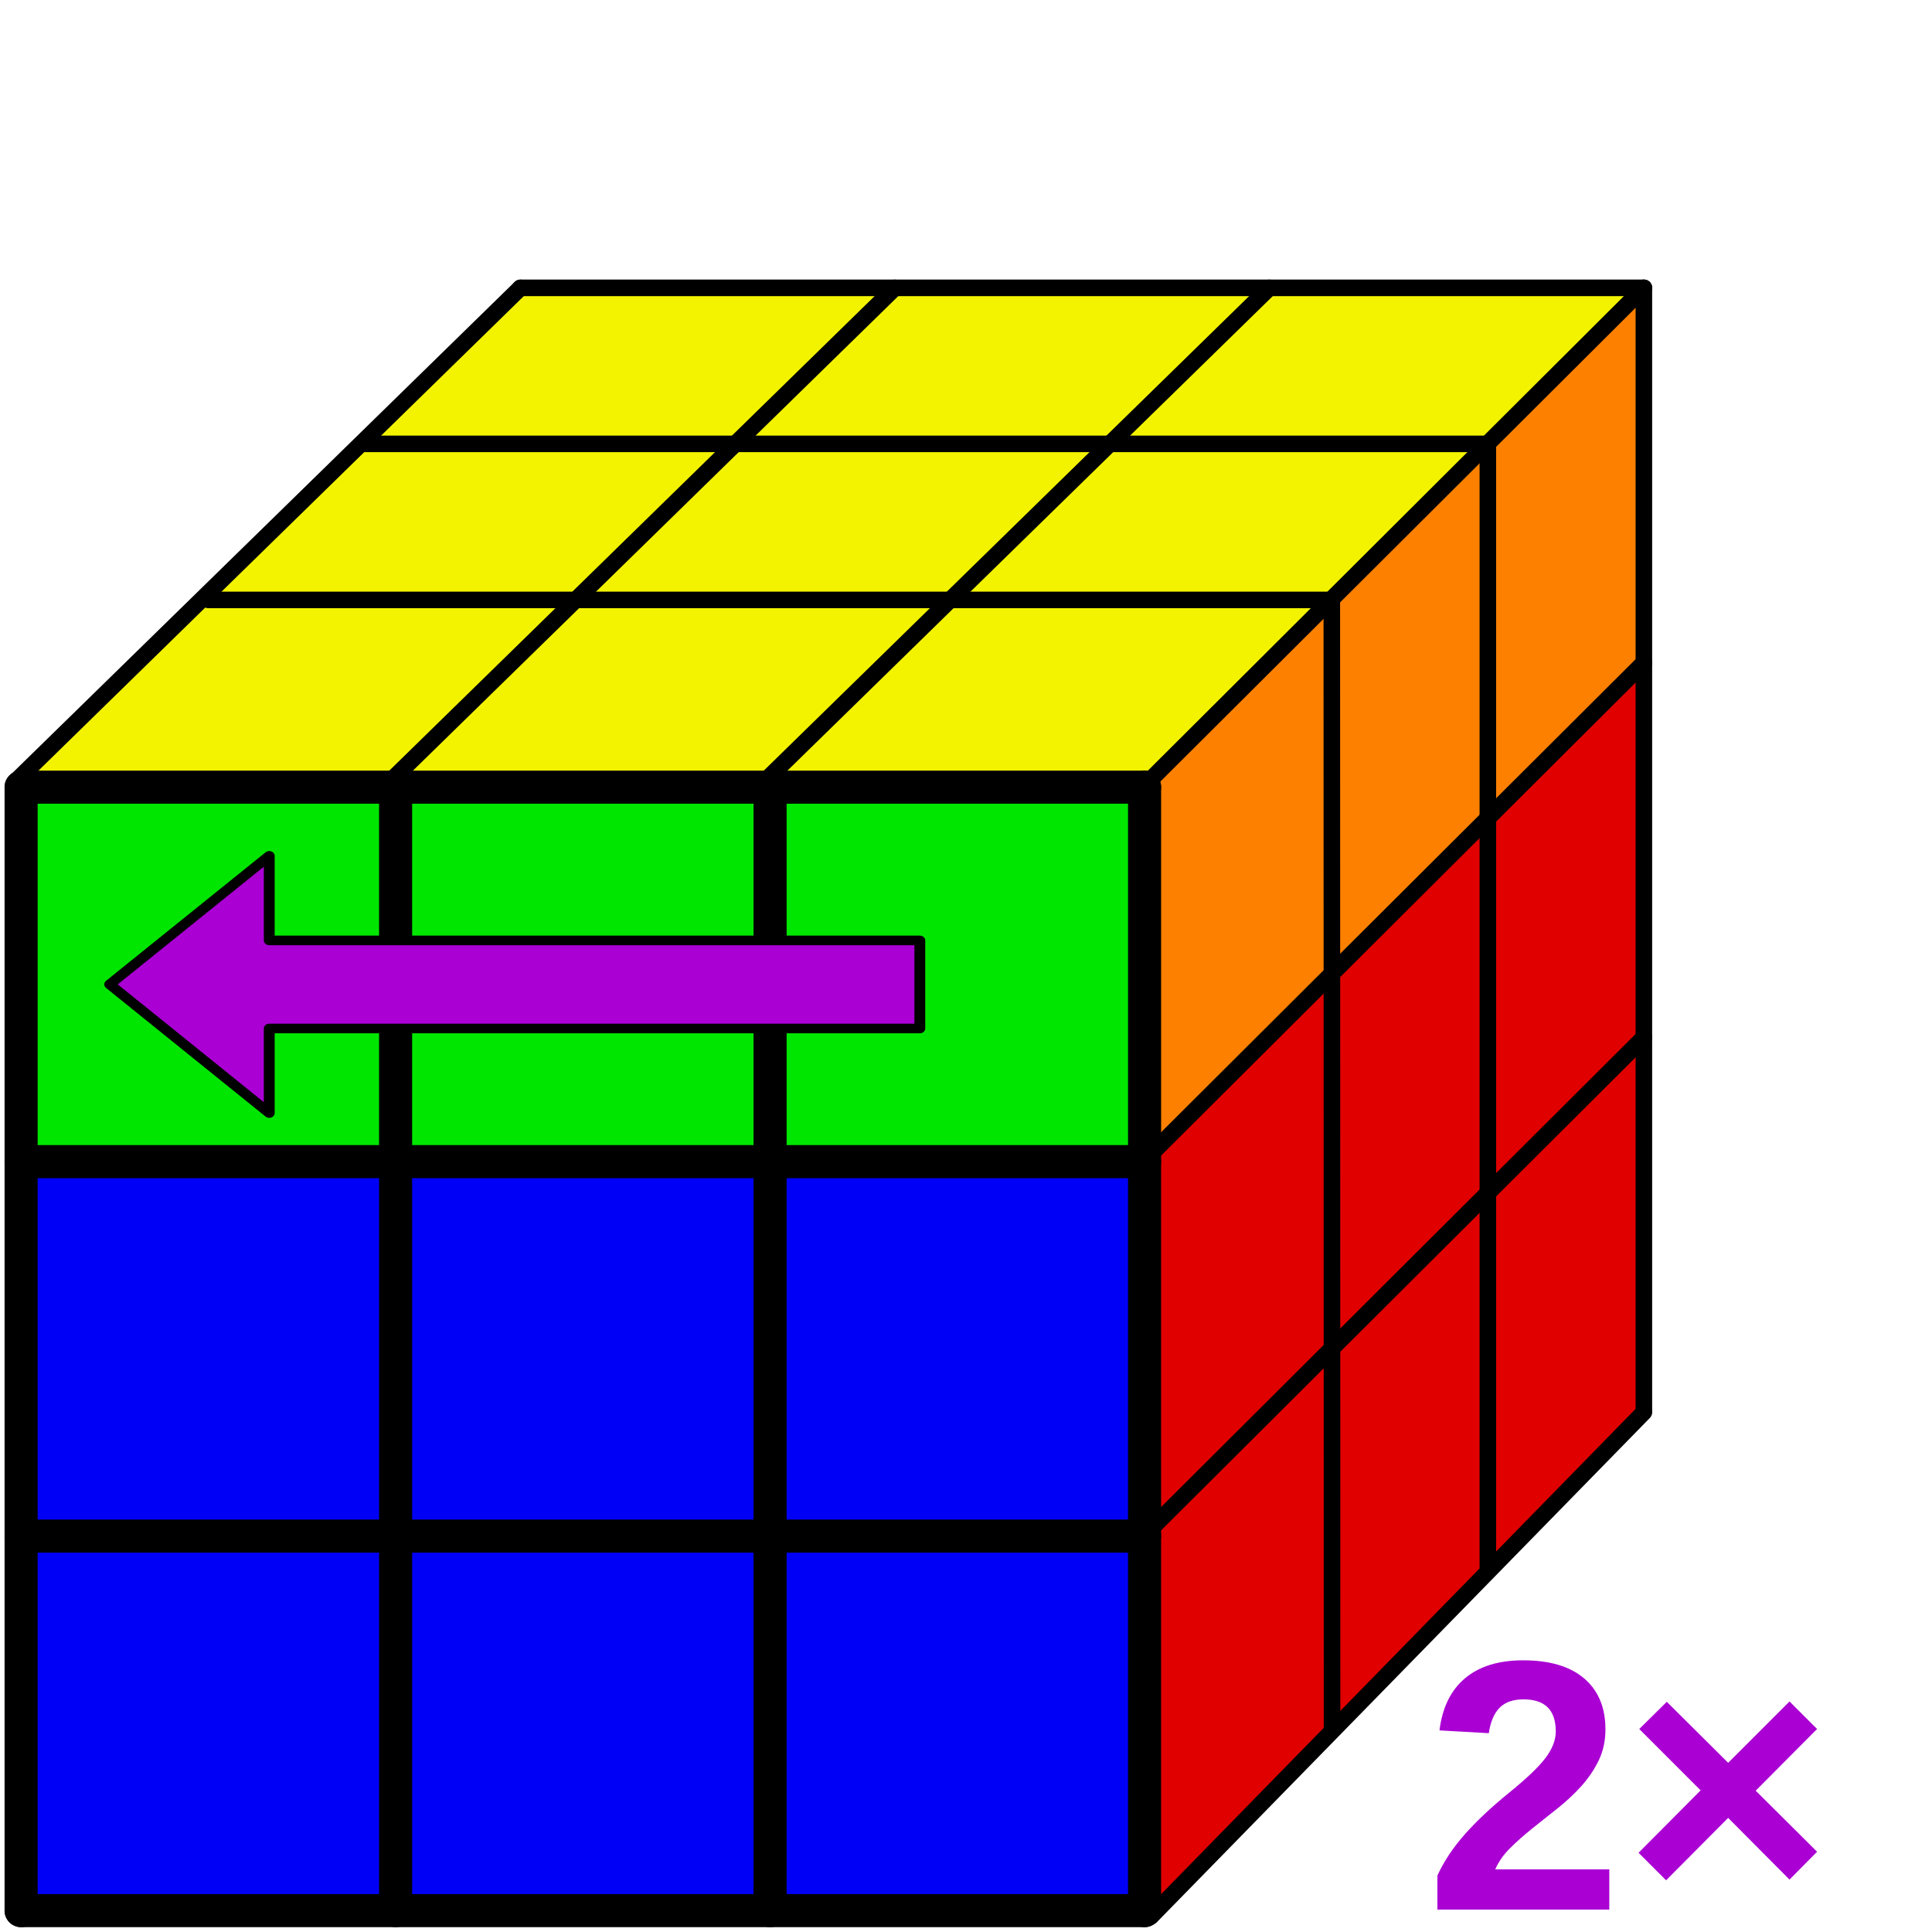
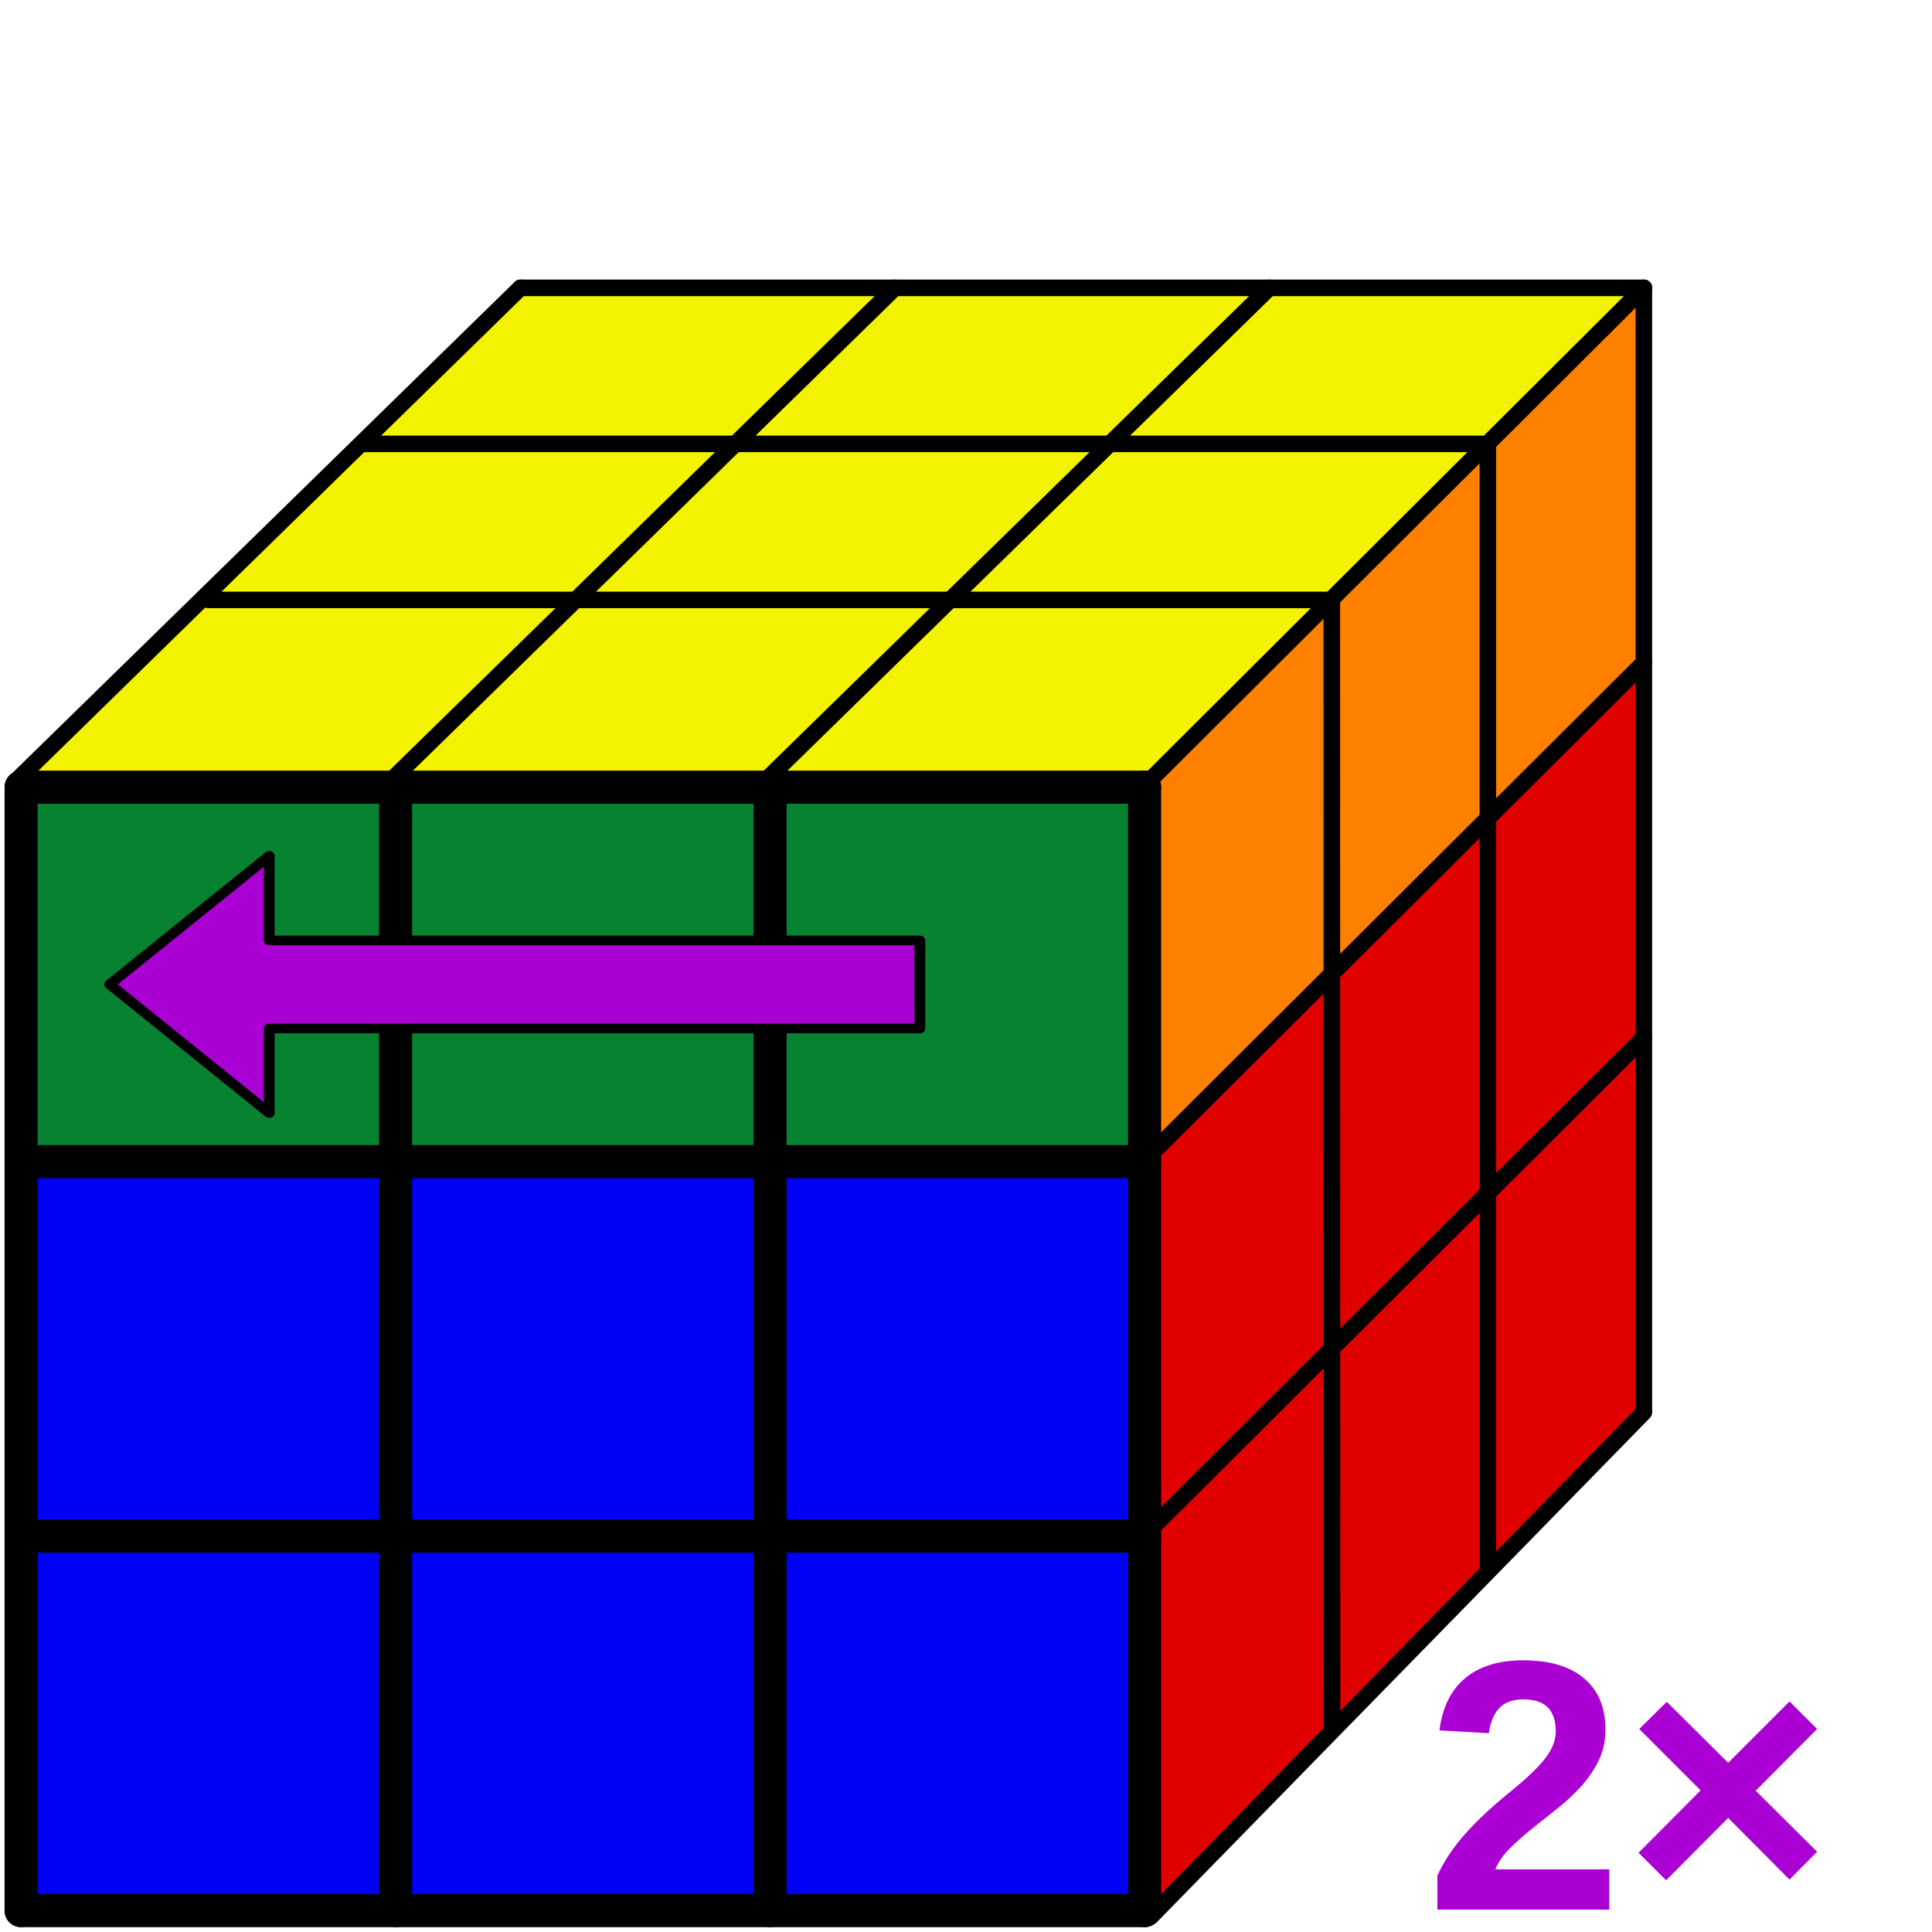
<svg xmlns="http://www.w3.org/2000/svg" width="42mm" height="42mm" fill-rule="evenodd" stroke-linejoin="round" stroke-width="28.222" preserveAspectRatio="xMidYMid" version="1.2" viewBox="0 0 6190.9 6190.9">
  <defs class="ClipPathGroup">
    <clipPath id="presentation_clip_path">
      <rect width="6e3" height="6e3" />
    </clipPath>
  </defs>
  <defs class="TextShapeIndex" />
  <defs class="EmbeddedBulletChars" />
  <g fill="#e00000" stroke-width="439.82">
    <path d="m5264.7 4530.5-485.95 471.9-2.247-1191.6 493.81-474.15z" />
    <path d="m4758.8 5048.1-474.71 474.15-10.112-1206.2 480.33-475.27z" />
    <path d="m4265.8 5552.9-561.23 551.68-5.618-1212.9 554.49-546.06z" />
    <path d="m4257.6 4327-560.1 557.3-8.989-1192.7 566.85-552.8z" />
    <path d="m4756.6 3827.8-476.96 477.52v-1193.8l473.59-461.79z" />
    <path d="m5271.1 3326.2-491.57 473.03-7.865-1189.3 498.31-473.03z" />
  </g>
  <g fill="#fd8000">
    <path d="m5272.1 2136.1-490.44 458.42-10.112-1171.4 481.45-470.78z" stroke-width="439.82" />
    <path d="m4762.9 2631.4-481.45 457.3-3.371-1178.1 478.08-470.78z" stroke-width="439.82" />
    <path d="m4267.1 3126.4-574.71 548.31-3.371-1180.4 565.72-550.55z" stroke-width="439.82" />
  </g>
  <g fill="#f3f300">
    <path d="m3697 2489.8-1220.3 7.945 576.8-572.03 1191.7 9.534z" stroke-width="439.82" />
    <g stroke-width="439.82">
      <path d="m2453.7 2500.4-1159.2-12.11 545.02-552.97 1194.9-6.356z" />
      <path d="m1262.7 2481.9-1177.4 1.589 552.97-559.32 1175.8 11.123z" />
      <path d="m3053.5 1922.6-1201.3-1.589 506.89-498.94 1174.3 14.301z" />
      <path d="m1852.2 1921-1196.5-15.89 491-481.46 1191.7 7.945z" />
      <path d="m4267.7 1922.4-1198.3-6.144 463.98-479.87 1234.3-13.983z" />
      <path d="m4767.7 1422.4-1210.5-0.318 494.17-503.71 1194.9 4.767z" />
      <path d="m3557.2 1422-1172.7-6.356 465.57-495.76 1201.3-1.589z" />
      <path d="m2359.1 1422-1191.4 0.318 500-500 1182.4-2.437z" />
    </g>
  </g>
  <g fill="#0000f7">
    <path d="m3649.3 6114.3-1172.7-7.945-3.178-1171.1 1180.2-1.924z" stroke-width="439.82" />
    <g stroke-width="439.82">
      <path d="m2449.6 6100-1164.7-4.767 1.589-1164.7 1166.3-1.589z" />
      <path d="m2452.8 4903.5-1167.9-3.178-1.589-1155.2 1164.7-11.123z" />
      <path d="m3643 4897.1-1156.8-1.589v-1160l1167.5-3.241z" />
    </g>
  </g>
-   <g fill="#00e600" stroke-width="439.82">
+   <g fill="#078230" stroke-width="439.82">
    <path d="m3647.7 3697.5-1164.7 1.589v-1166.3l1170.6-1.381z" />
    <path d="m2462.4 3713.4-1183.8-1.589 1.589-1172.7 1187.5-16.737z" />
    <path d="m1260.3 3708.6-1178.1-13.483 5.681-1150.3 1179.8-22.472z" />
  </g>
  <path d="m1257.9 4897.1-1182.3-1.801 6.462-1158.2 1164.7 3.178z" fill="#0000f7" stroke-width="439.82" />
  <path d="m1248.4 6092.1h-1167.9l4.767-1153.6 1167.9-4.767z" fill="#0000f7" stroke-width="439.82" />
  <g transform="translate(0 -2023.7)">
    <g class="Master_Slide" />
  </g>
  <g class="SlideGroup" transform="translate(-32.348 222.36)">
    <g class="Slide" clip-path="url(#presentation_clip_path)">
      <g class="Page">
        <g class="Group">
          <g class="com.sun.star.drawing.LineShape">
            <g fill="none">
              <rect class="BoundingBox" x="47" y="2247" width="107" height="3707" />
              <path d="m100 5900v-3600" stroke="#000" stroke-linecap="round" stroke-linejoin="miter" stroke-width="106" />
            </g>
          </g>
          <g class="com.sun.star.drawing.LineShape">
            <g fill="none">
              <rect class="BoundingBox" x="47" y="5847" width="3707" height="107" />
              <path d="m100 5900h3600" stroke="#000" stroke-linecap="round" stroke-linejoin="miter" stroke-width="106" />
            </g>
          </g>
          <g class="com.sun.star.drawing.LineShape">
            <g fill="none">
              <rect class="BoundingBox" x="3647" y="2247" width="107" height="3707" />
              <path d="m3700 5900v-3600" stroke="#000" stroke-linecap="round" stroke-linejoin="miter" stroke-width="106" />
            </g>
          </g>
          <g class="com.sun.star.drawing.LineShape">
            <g fill="none">
              <rect class="BoundingBox" x="47" y="2247" width="3707" height="107" />
              <path d="m100 2300h3600" stroke="#000" stroke-linecap="round" stroke-linejoin="miter" stroke-width="106" />
            </g>
          </g>
          <g class="com.sun.star.drawing.LineShape">
            <g fill="none">
              <rect class="BoundingBox" x="1247" y="2247" width="107" height="3707" />
              <path d="m1300 5900v-3600" stroke="#000" stroke-linecap="round" stroke-linejoin="miter" stroke-width="106" />
            </g>
          </g>
          <g class="com.sun.star.drawing.LineShape">
            <g fill="none">
              <rect class="BoundingBox" x="2447" y="2247" width="107" height="3707" />
              <path d="m2500 5900v-3600" stroke="#000" stroke-linecap="round" stroke-linejoin="miter" stroke-width="106" />
            </g>
          </g>
          <g class="com.sun.star.drawing.LineShape">
            <g fill="none">
              <rect class="BoundingBox" x="47" y="3447" width="3707" height="107" />
              <path d="m100 3500h3600" stroke="#000" stroke-linecap="round" stroke-linejoin="miter" stroke-width="106" />
            </g>
          </g>
          <g class="com.sun.star.drawing.LineShape">
            <g fill="none">
              <rect class="BoundingBox" x="47" y="4647" width="3707" height="107" />
              <path d="m100 4700h3600" stroke="#000" stroke-linecap="round" stroke-linejoin="miter" stroke-width="106" />
            </g>
          </g>
          <g class="com.sun.star.drawing.LineShape">
            <g fill="none">
              <rect class="BoundingBox" x="673" y="1673" width="3655" height="55" />
              <path d="m700 1700h3600" stroke="#000" stroke-linecap="round" stroke-linejoin="miter" stroke-width="53" />
            </g>
          </g>
          <g class="com.sun.star.drawing.LineShape">
            <g fill="none">
              <rect class="BoundingBox" x="1173" y="1173" width="3655" height="55" />
              <path d="m1200 1200h3600" stroke="#000" stroke-linecap="round" stroke-linejoin="miter" stroke-width="53" />
            </g>
          </g>
          <g class="com.sun.star.drawing.LineShape">
            <g fill="none">
              <rect class="BoundingBox" x="1673" y="673" width="3655" height="55" />
              <path d="m1700 700h3600" stroke="#000" stroke-linecap="round" stroke-linejoin="miter" stroke-width="53" />
            </g>
          </g>
          <g class="com.sun.star.drawing.LineShape">
            <g fill="none">
              <rect class="BoundingBox" x="4273" y="1673" width="55" height="3655" />
              <path d="m4300.8 5320.7-0.794-3620.7" stroke="#000" stroke-linecap="round" stroke-linejoin="miter" stroke-width="53" />
            </g>
          </g>
          <g class="com.sun.star.drawing.LineShape">
            <g fill="none">
              <rect class="BoundingBox" x="4773" y="1173" width="55" height="3655" />
              <path d="m4800 4800v-3600" stroke="#000" stroke-linecap="round" stroke-linejoin="miter" stroke-width="53" />
            </g>
          </g>
          <g class="com.sun.star.drawing.LineShape">
            <g fill="none">
              <rect class="BoundingBox" x="5273" y="673" width="55" height="3655" />
              <path d="m5300 4300v-3600" stroke="#000" stroke-linecap="round" stroke-linejoin="miter" stroke-width="53" />
            </g>
          </g>
          <g class="com.sun.star.drawing.LineShape">
            <g fill="none">
              <rect class="BoundingBox" x="59" y="673" width="1669" height="1633" />
              <path d="m86 2278 1614-1578" stroke="#000" stroke-linecap="round" stroke-linejoin="miter" stroke-width="53" />
            </g>
          </g>
          <g class="com.sun.star.drawing.LineShape">
            <g fill="none">
              <rect class="BoundingBox" x="1259" y="673" width="1669" height="1633" />
              <path d="m1286 2278 1614-1578" stroke="#000" stroke-linecap="round" stroke-linejoin="miter" stroke-width="53" />
            </g>
          </g>
          <g class="com.sun.star.drawing.LineShape">
            <g fill="none">
              <rect class="BoundingBox" x="2459" y="673" width="1669" height="1633" />
              <path d="m2486 2278 1614-1578" stroke="#000" stroke-linecap="round" stroke-linejoin="miter" stroke-width="53" />
            </g>
          </g>
          <g class="com.sun.star.drawing.LineShape">
            <g fill="none">
              <rect class="BoundingBox" x="3659" y="673" width="1669" height="1664" />
              <path d="m3686 2309 1614-1609" stroke="#000" stroke-linecap="round" stroke-linejoin="miter" stroke-width="53" />
            </g>
          </g>
          <g class="com.sun.star.drawing.LineShape">
            <g fill="none">
              <rect class="BoundingBox" x="3659" y="1874" width="1669" height="1664" />
              <path d="m3686 3510 1614-1609" stroke="#000" stroke-linecap="round" stroke-linejoin="miter" stroke-width="53" />
            </g>
          </g>
          <g class="com.sun.star.drawing.LineShape">
            <g fill="none">
              <rect class="BoundingBox" x="3659" y="3075" width="1669" height="1664" />
              <path d="m3686 4711 1614-1609" stroke="#000" stroke-linecap="round" stroke-linejoin="miter" stroke-width="53" />
            </g>
          </g>
          <g class="com.sun.star.drawing.LineShape">
            <g fill="none">
              <rect class="BoundingBox" x="3694" y="4276" width="1634" height="1670" />
              <path d="m3721 5918 1579-1615" stroke="#000" stroke-linecap="round" stroke-linejoin="miter" stroke-width="53" />
            </g>
          </g>
        </g>
      </g>
    </g>
  </g>
  <g class="com.sun.star.drawing.CustomShape" transform="matrix(-.48971 0 0 .43351 5445 2309)">
    <rect class="BoundingBox" x="5064" y="964" width="5374" height="1974" fill="none" />
    <path d="m5100 1625h4257v-625l1044 950-1044 951v-625h-4257zm0-625zm5301 1901z" fill="#aa00d4" />
    <path d="m5100 1625h4257v-625l1044 950-1044 951v-625h-4257z" fill="none" stroke="#000" stroke-linejoin="round" stroke-width="71" />
  </g>
  <g transform="translate(12431 -5326.9)" fill-rule="evenodd" stroke-linejoin="round" stroke-width="28.222">
    <g transform="translate(0 -2023.7)">
      <g class="Master_Slide" />
    </g>
    <text x="-7864.667" y="11445.998" fill="#aa00d4" font-family="FontAwesome" font-size="1560px" letter-spacing="0px" stroke-width="1100.7" word-spacing="0px" style="line-height:1.25" xml:space="preserve">
      <tspan x="-7864.667" y="11445.998" fill="#aa00d4" font-family="'Liberation Sans'" font-size="1144px" font-weight="bold" stroke-width="1100.7">2×</tspan>
    </text>
  </g>
</svg>
